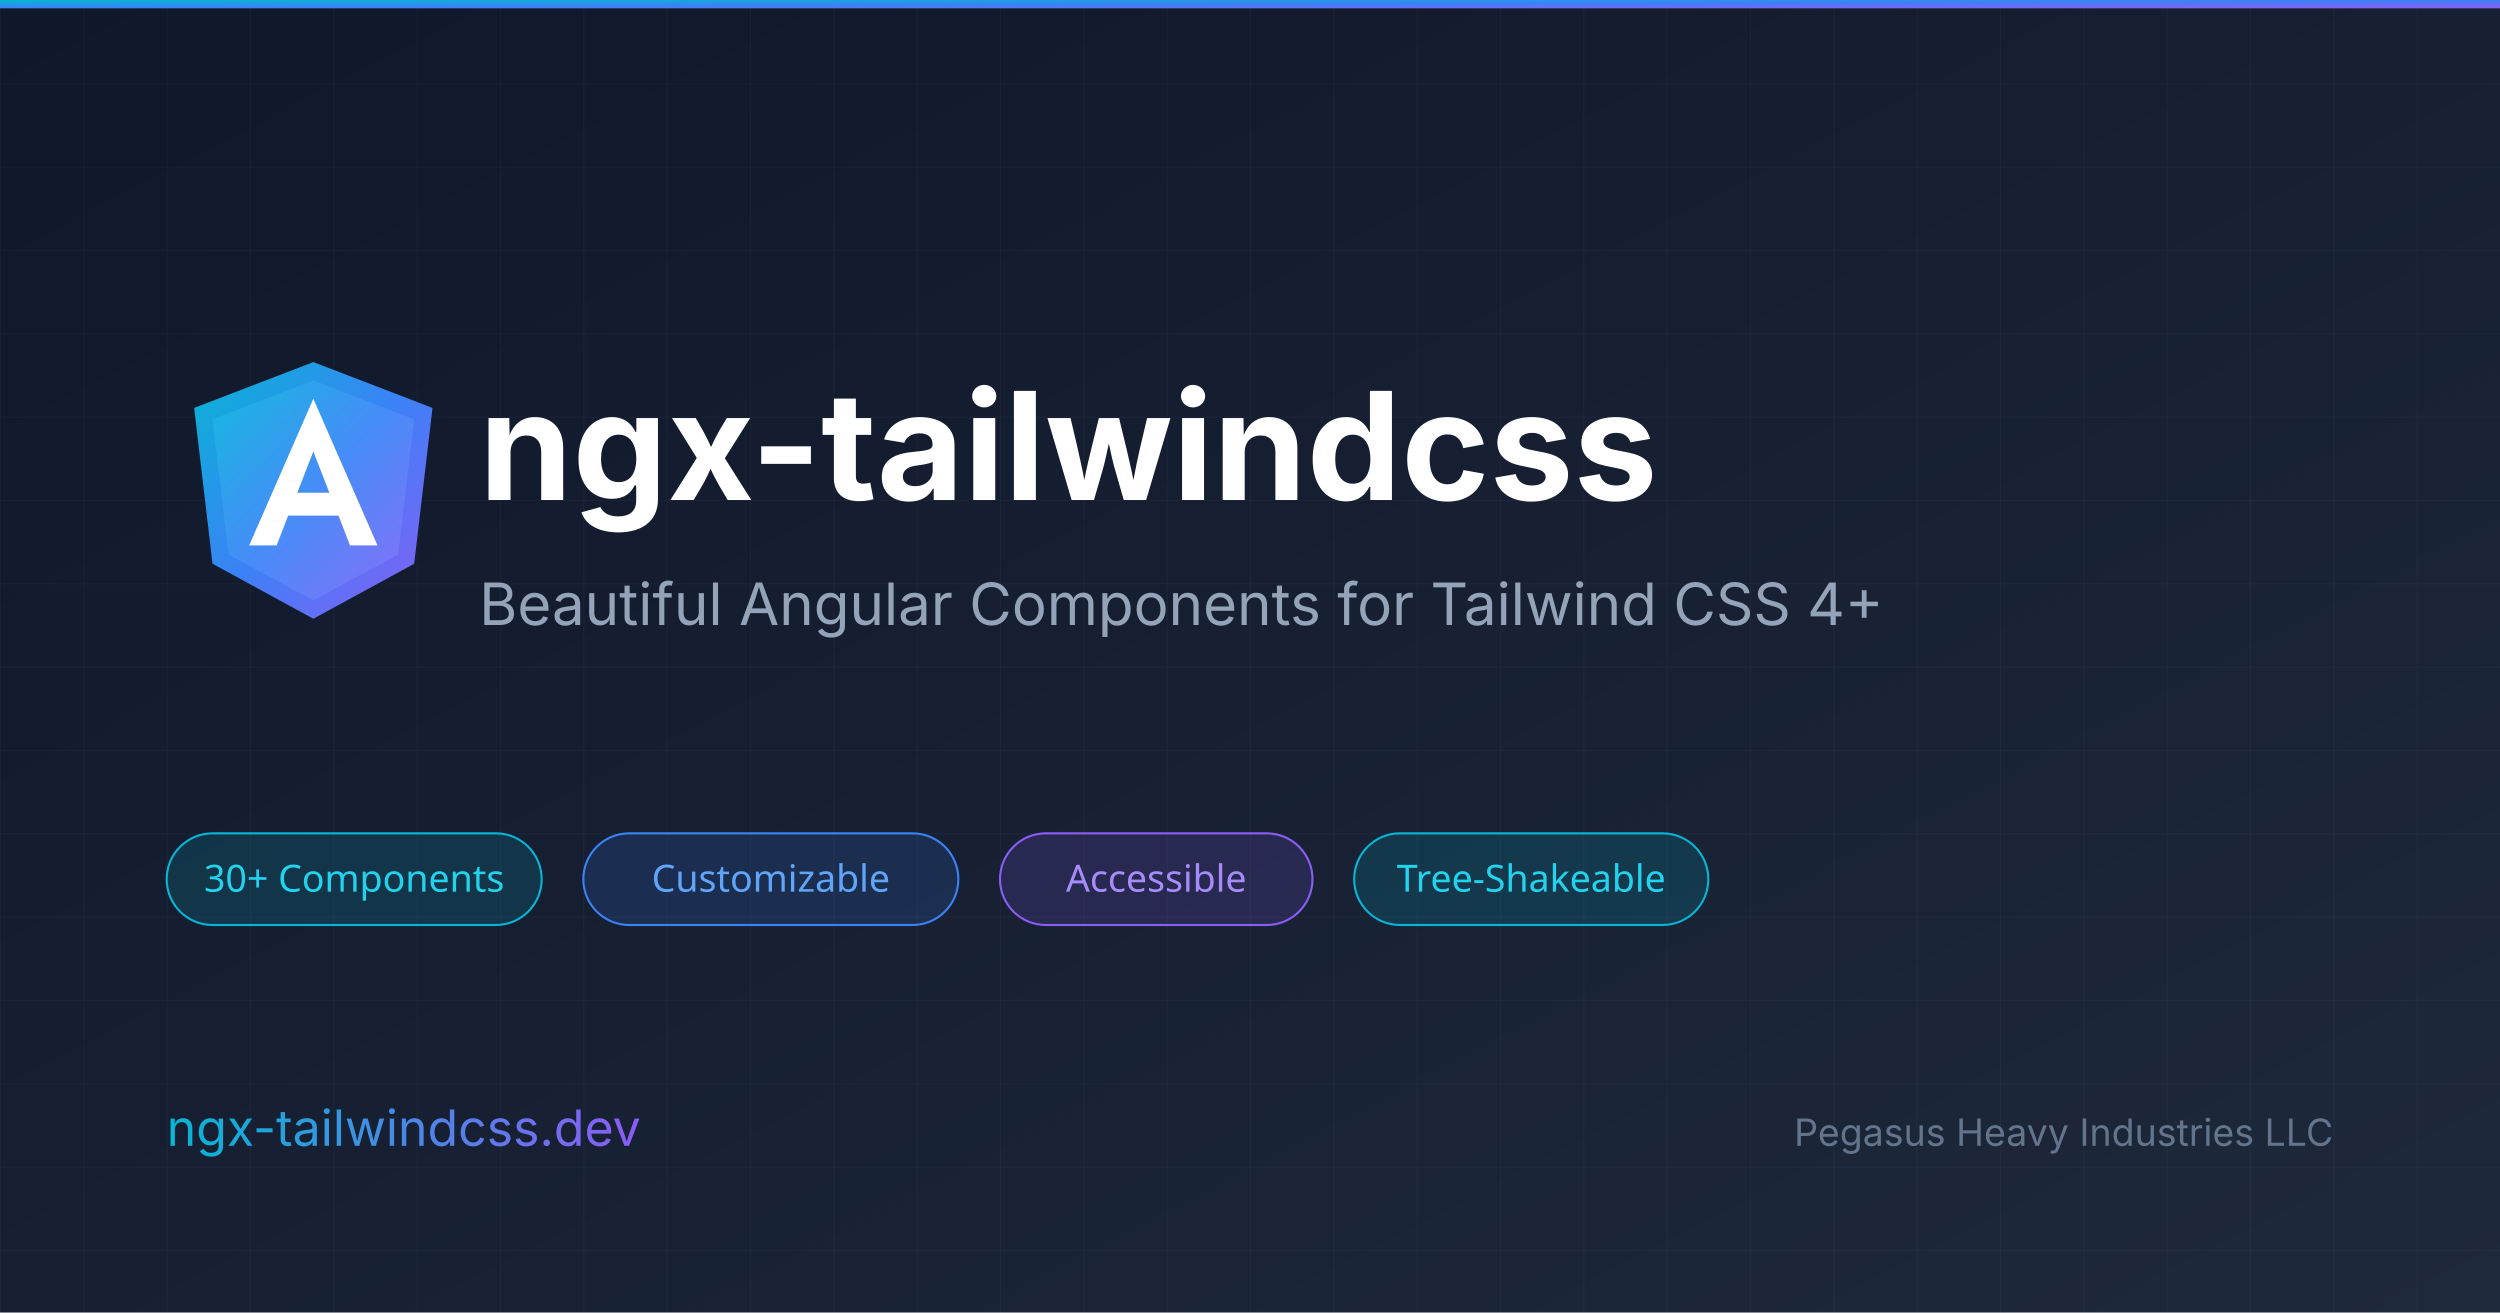
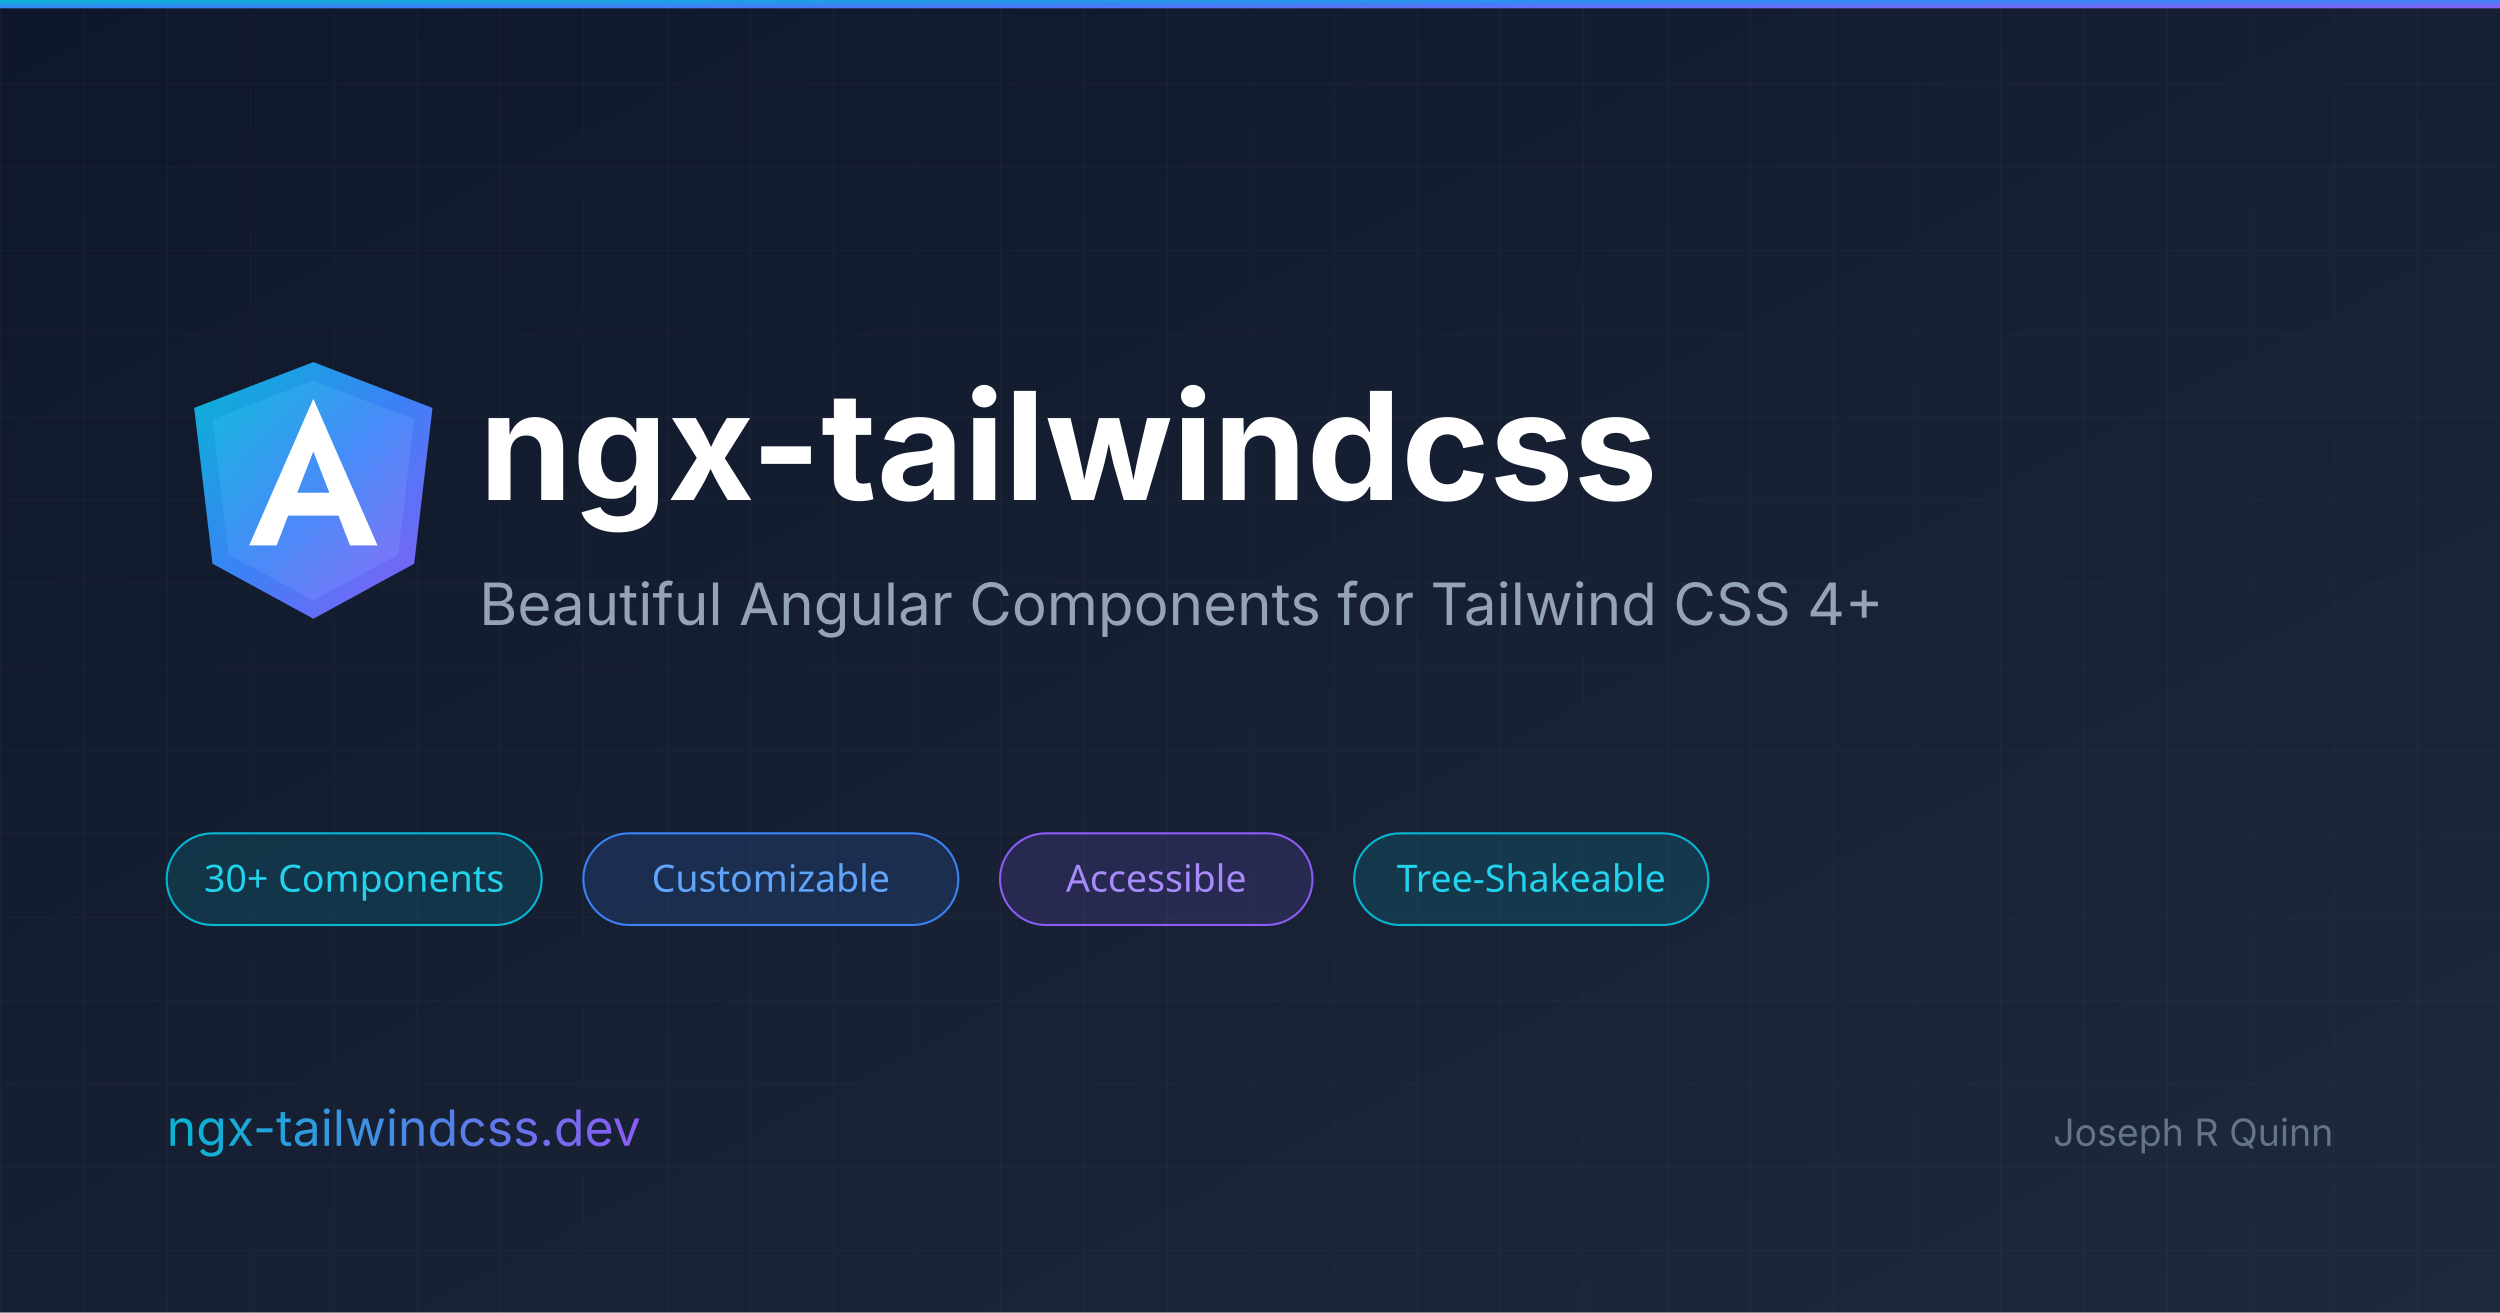
<svg xmlns="http://www.w3.org/2000/svg" width="1200" height="630">
  <defs>
    <linearGradient id="bg" x1="0%" y1="0%" x2="100%" y2="100%">
      <stop offset="0%" style="stop-color:#0f172a" />
      <stop offset="100%" style="stop-color:#1e293b" />
    </linearGradient>
    <linearGradient id="tailwindGradient" x1="0%" y1="0%" x2="100%" y2="100%">
      <stop offset="0%" style="stop-color:#06b6d4" />
      <stop offset="50%" style="stop-color:#3b82f6" />
      <stop offset="100%" style="stop-color:#8b5cf6" />
    </linearGradient>
    <linearGradient id="tailwindGradientLight" x1="0%" y1="0%" x2="100%" y2="100%">
      <stop offset="0%" style="stop-color:#22d3ee" />
      <stop offset="50%" style="stop-color:#60a5fa" />
      <stop offset="100%" style="stop-color:#a78bfa" />
    </linearGradient>
    <linearGradient id="textGradient" x1="0%" y1="0%" x2="100%" y2="0%">
      <stop offset="0%" style="stop-color:#06b6d4" />
      <stop offset="100%" style="stop-color:#8b5cf6" />
    </linearGradient>
  </defs>
  <rect width="1200" height="630" fill="url(#bg)" />
  <pattern id="grid" width="40" height="40" patternUnits="userSpaceOnUse">
    <path d="M 40 0 L 0 0 0 40" fill="none" stroke="rgba(255,255,255,0.03)" stroke-width="1" />
  </pattern>
  <rect width="1200" height="630" fill="url(#grid)" />
  <rect x="0" y="0" width="1200" height="4" fill="url(#tailwindGradient)" />
  <g transform="translate(80, 165) scale(0.55)">
    <path d="M128 16L24 56l16 136 88 48 88-48 16-136L128 16z" fill="url(#tailwindGradient)" />
    <path d="M128 32L40 66l14 118 74 40 74-40 14-118L128 32z" fill="url(#tailwindGradientLight)" opacity="0.3" />
    <path d="M128 48L72 176h24l10-26h44l10 26h24L128 48zm0 46l14 36h-28l14-36z" fill="white" />
  </g>
  <text x="230" y="240" font-family="system-ui, -apple-system, sans-serif" font-size="72" font-weight="bold" fill="white">ngx-tailwindcss</text>
  <text x="230" y="300" font-family="system-ui, -apple-system, sans-serif" font-size="28" fill="#94a3b8">Beautiful Angular Components for Tailwind CSS 4+</text>
  <g transform="translate(80, 400)">
    <rect x="0" y="0" width="180" height="44" rx="22" fill="rgba(6,182,212,0.15)" stroke="#06b6d4" stroke-width="1" />
    <text x="90" y="28" text-anchor="middle" font-family="system-ui" font-size="18" fill="#22d3ee">30+ Components</text>
    <rect x="200" y="0" width="180" height="44" rx="22" fill="rgba(59,130,246,0.15)" stroke="#3b82f6" stroke-width="1" />
    <text x="290" y="28" text-anchor="middle" font-family="system-ui" font-size="18" fill="#60a5fa">Customizable</text>
    <rect x="400" y="0" width="150" height="44" rx="22" fill="rgba(139,92,246,0.15)" stroke="#8b5cf6" stroke-width="1" />
    <text x="475" y="28" text-anchor="middle" font-family="system-ui" font-size="18" fill="#a78bfa">Accessible</text>
    <rect x="570" y="0" width="170" height="44" rx="22" fill="rgba(6,182,212,0.15)" stroke="#06b6d4" stroke-width="1" />
    <text x="655" y="28" text-anchor="middle" font-family="system-ui" font-size="18" fill="#22d3ee">Tree-Shakeable</text>
  </g>
  <text x="80" y="550" font-family="system-ui, -apple-system, sans-serif" font-size="24" fill="url(#textGradient)">ngx-tailwindcss.dev</text>
-   <text x="1120" y="550" text-anchor="end" font-family="system-ui, -apple-system, sans-serif" font-size="18" fill="#64748b">Pegasus Heavy Industries LLC</text>
+   <text x="1120" y="550" text-anchor="end" font-family="system-ui, -apple-system, sans-serif" font-size="18" fill="#64748b">Joseph R Quinn</text>
</svg>
